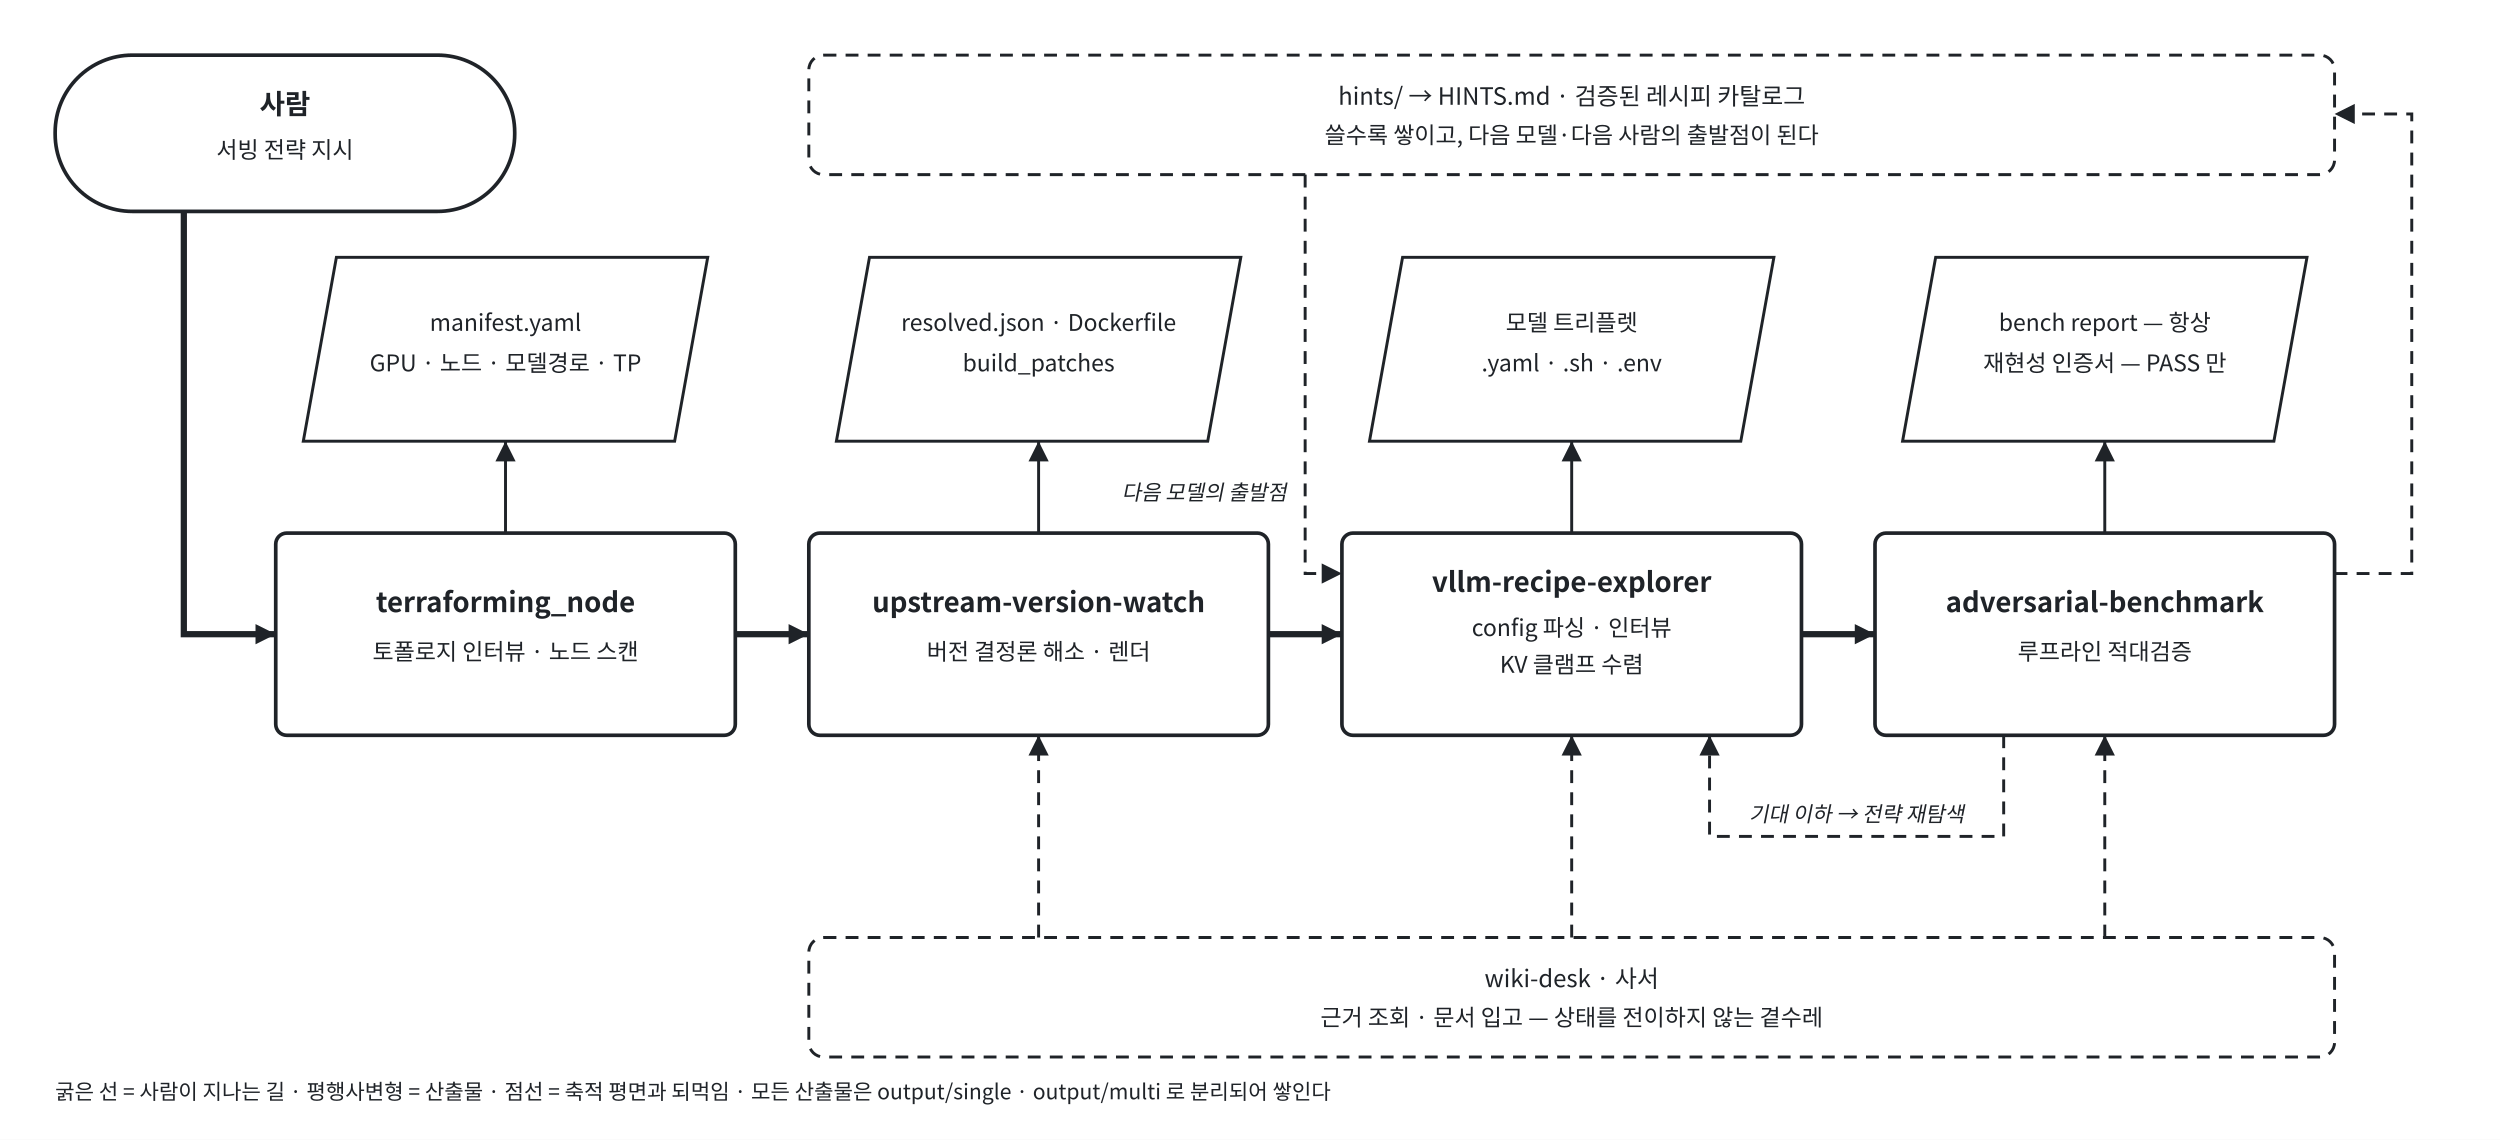
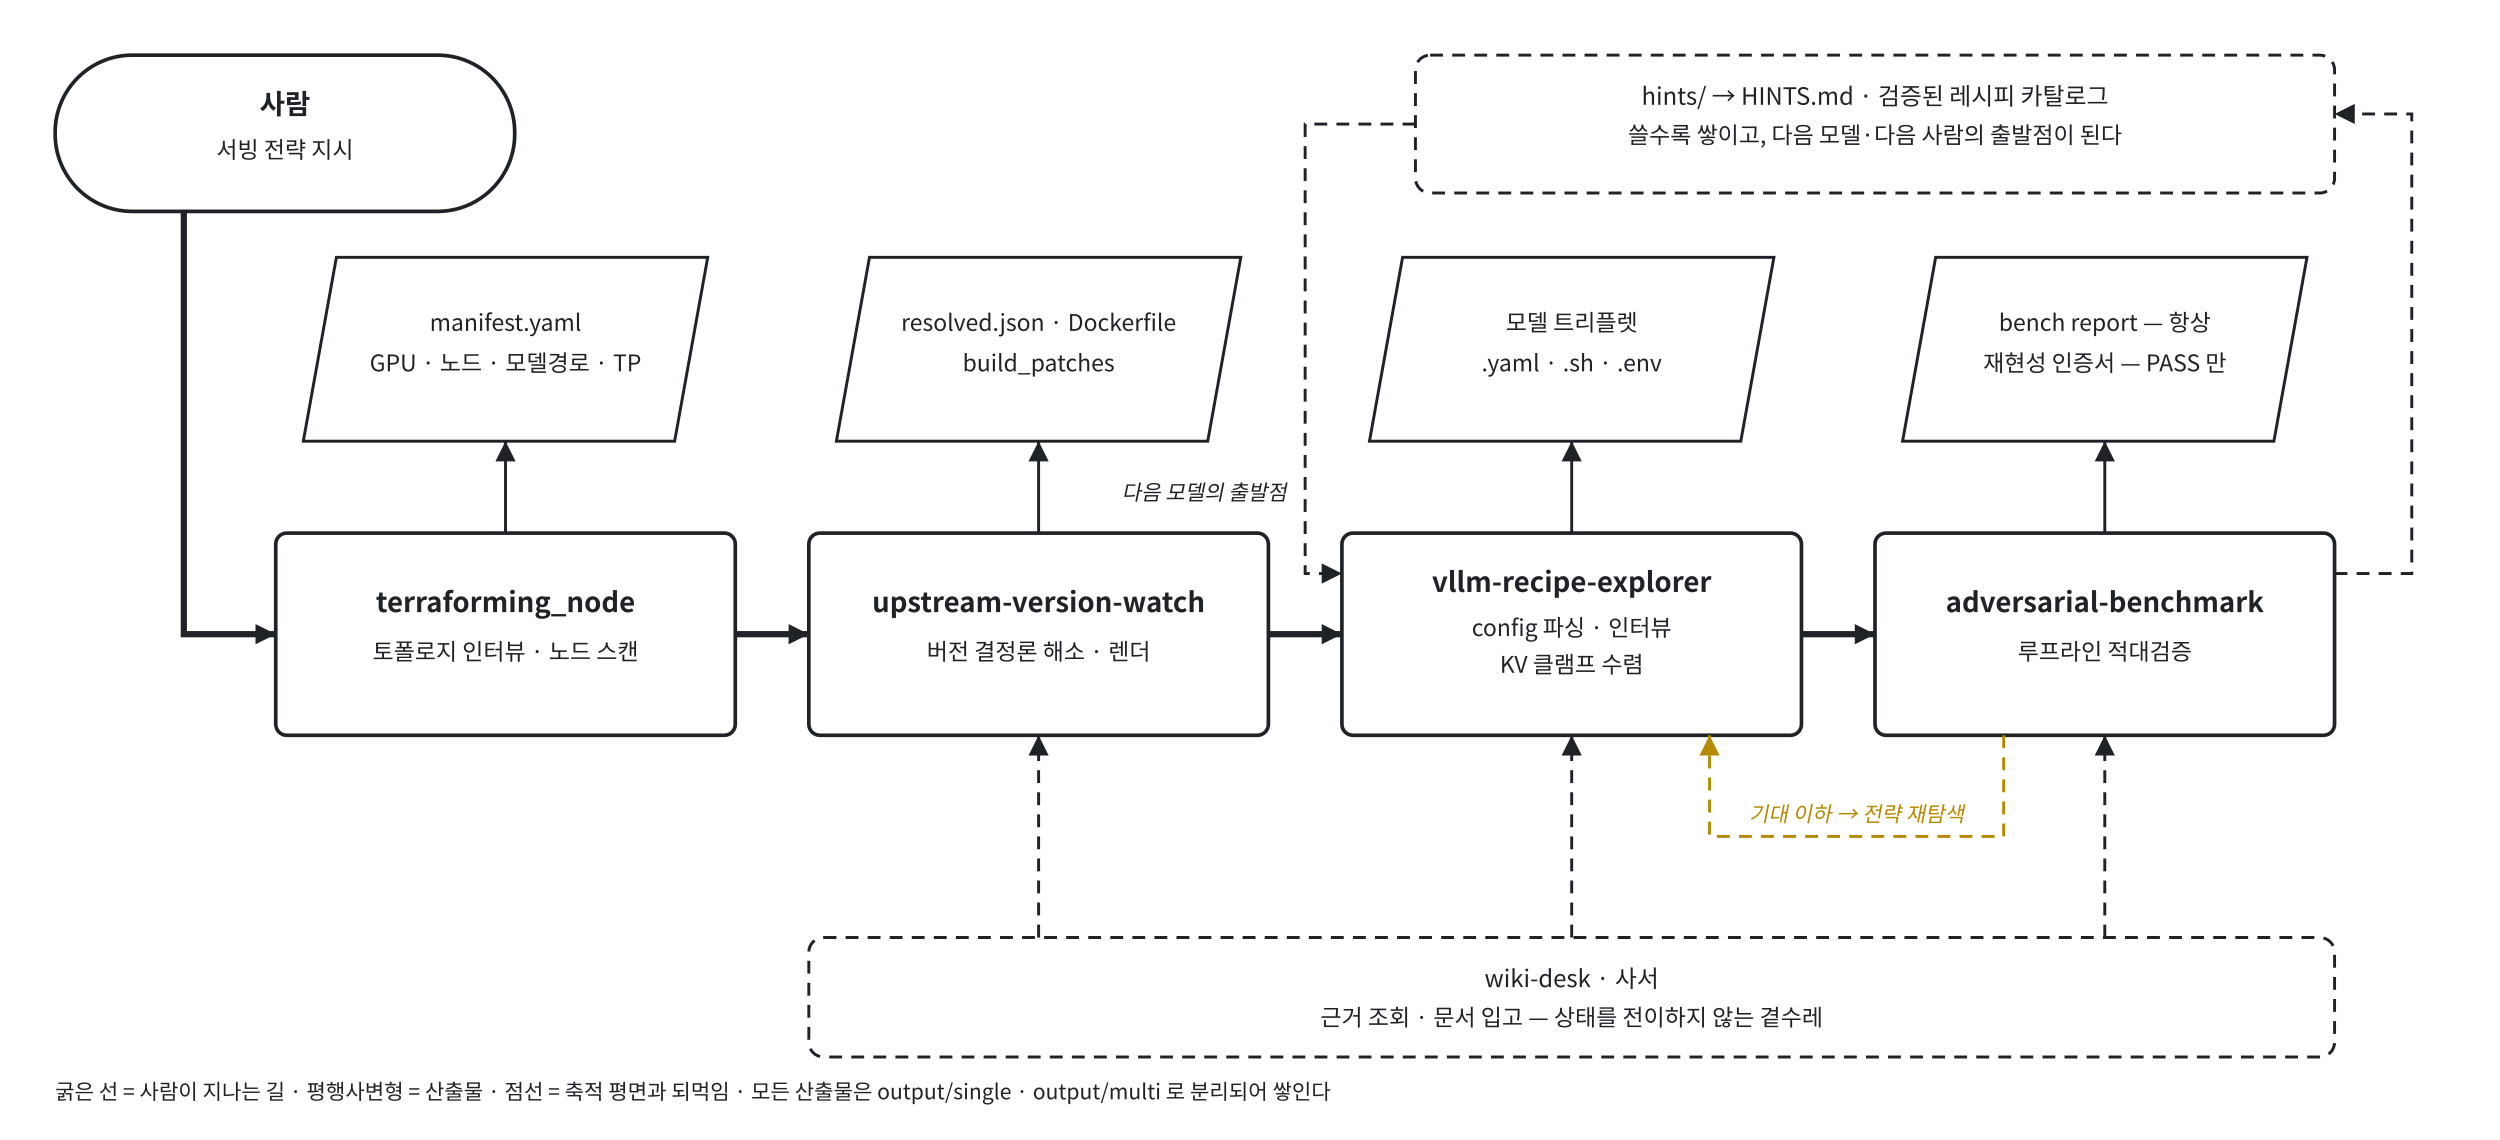
<svg xmlns="http://www.w3.org/2000/svg" viewBox="0 0 1360 620" width="1360" height="620" role="img" aria-labelledby="ttl dsc">
  <style>
+     .feed        { stroke: #b58900; }              /* 되먹임 재탐색 경로 — 라이트: 가독성 황색 */
+     .feed-text   { fill: #b58900; }                 /* 되먹임 재탐색 라벨 */
    @media (prefers-color-scheme: dark) {
-       .bg   { fill: #0d1117; }
-       .ink  { stroke: #e6edf3; }
-       .fill { fill: #e6edf3; }
+       .bg           { fill: #0d1117; }
+       .ink          { stroke: #e6edf3; }
+       .fill         { fill: #e6edf3; }
+       .feed         { stroke: #ffff00; }            /* PNG(다크)와 동일한 순수 노랑 */
+       .feed-text    { fill: #ffff00; }
+       .feed-marker  { fill: #ffff00; }
    }
  </style>
  <defs>
    <marker id="ah" viewBox="0 0 10 10" refX="10" refY="5" markerUnits="userSpaceOnUse" markerWidth="11" markerHeight="11" orient="auto">
      <path class="fill" d="M 0 0 L 10 5 L 0 10 z" fill="#1f2328" />
    </marker>
+     <marker id="ah-feed" viewBox="0 0 10 10" refX="10" refY="5" markerUnits="userSpaceOnUse" markerWidth="11" markerHeight="11" orient="auto">
+       <path class="feed-marker" d="M 0 0 L 10 5 L 0 10 z" fill="#b58900" />
+     </marker>
  </defs>
  <rect class="bg" x="0" y="0" width="1360" height="620" fill="#ffffff" />
  <g font-family="-apple-system, BlinkMacSystemFont, &quot;Segoe UI&quot;, &quot;Apple SD Gothic Neo&quot;, &quot;Malgun Gothic&quot;, &quot;Noto Sans KR&quot;, &quot;Noto Sans CJK KR&quot;, &quot;Noto Serif CJK KR&quot;, NanumGothic, sans-serif">
-     <rect class="ink" x="440" y="30" width="830" height="65" rx="8" fill="none" stroke="#1f2328" stroke-width="1.6" stroke-dasharray="7 5" />
-     <text class="fill" x="855" y="57" text-anchor="middle" font-size="13" fill="#1f2328">hints/ → HINTS.md · 검증된 레시피 카탈로그</text>
-     <text class="fill" x="855" y="78" text-anchor="middle" font-size="12.5" fill="#1f2328">쓸수록 쌓이고, 다음 모델·다음 사람의 출발점이 된다</text>
+     <rect class="ink" x="770" y="30" width="500" height="75" rx="8" fill="none" stroke="#1f2328" stroke-width="1.6" stroke-dasharray="7 5" />
+     <text class="fill" x="1020" y="57" text-anchor="middle" font-size="13" fill="#1f2328">hints/ → HINTS.md · 검증된 레시피 카탈로그</text>
+     <text class="fill" x="1020" y="78" text-anchor="middle" font-size="12.5" fill="#1f2328">쓸수록 쌓이고, 다음 모델·다음 사람의 출발점이 된다</text>
    <rect class="ink" x="30" y="30" width="250" height="85" rx="42" fill="none" stroke="#1f2328" stroke-width="2" />
    <text class="fill" x="155" y="62" text-anchor="middle" font-size="15" font-weight="600" fill="#1f2328">사람</text>
    <text class="fill" x="155" y="86" text-anchor="middle" font-size="12.5" fill="#1f2328">서빙 전략 지시</text>
    <polygon class="ink" points="183,140 385,140 367,240 165,240" fill="none" stroke="#1f2328" stroke-width="1.6" />
    <text class="fill" x="275" y="180" text-anchor="middle" font-size="12.5" fill="#1f2328">manifest.yaml</text>
    <text class="fill" x="275" y="202" text-anchor="middle" font-size="12.5" fill="#1f2328">GPU · 노드 · 모델경로 · TP</text>
    <polygon class="ink" points="473,140 675,140 657,240 455,240" fill="none" stroke="#1f2328" stroke-width="1.6" />
    <text class="fill" x="565" y="180" text-anchor="middle" font-size="12.5" fill="#1f2328">resolved.json · Dockerfile</text>
    <text class="fill" x="565" y="202" text-anchor="middle" font-size="12.5" fill="#1f2328">build_patches</text>
    <polygon class="ink" points="763,140 965,140 947,240 745,240" fill="none" stroke="#1f2328" stroke-width="1.6" />
    <text class="fill" x="855" y="180" text-anchor="middle" font-size="12.5" fill="#1f2328">모델 트리플렛</text>
    <text class="fill" x="855" y="202" text-anchor="middle" font-size="12.5" fill="#1f2328">.yaml · .sh · .env</text>
    <polygon class="ink" points="1053,140 1255,140 1237,240 1035,240" fill="none" stroke="#1f2328" stroke-width="1.6" />
    <text class="fill" x="1145" y="180" text-anchor="middle" font-size="12.5" fill="#1f2328">bench report — 항상</text>
    <text class="fill" x="1145" y="202" text-anchor="middle" font-size="12.5" fill="#1f2328">재현성 인증서 — PASS 만</text>
    <rect class="ink" x="150" y="290" width="250" height="110" rx="6" fill="none" stroke="#1f2328" stroke-width="2" />
    <text class="fill" x="275" y="333" text-anchor="middle" font-size="15" font-weight="600" fill="#1f2328">terraforming_node</text>
    <text class="fill" x="275" y="359" text-anchor="middle" font-size="12.5" fill="#1f2328">토폴로지 인터뷰 · 노드 스캔</text>
    <rect class="ink" x="440" y="290" width="250" height="110" rx="6" fill="none" stroke="#1f2328" stroke-width="2" />
    <text class="fill" x="565" y="333" text-anchor="middle" font-size="15" font-weight="600" fill="#1f2328">upstream-version-watch</text>
    <text class="fill" x="565" y="359" text-anchor="middle" font-size="12.5" fill="#1f2328">버전 결정론 해소 · 렌더</text>
    <rect class="ink" x="730" y="290" width="250" height="110" rx="6" fill="none" stroke="#1f2328" stroke-width="2" />
    <text class="fill" x="855" y="322" text-anchor="middle" font-size="15" font-weight="600" fill="#1f2328">vllm-recipe-explorer</text>
    <text class="fill" x="855" y="346" text-anchor="middle" font-size="12.5" fill="#1f2328">config 파싱 · 인터뷰</text>
    <text class="fill" x="855" y="366" text-anchor="middle" font-size="12.5" fill="#1f2328">KV 클램프 수렴</text>
    <rect class="ink" x="1020" y="290" width="250" height="110" rx="6" fill="none" stroke="#1f2328" stroke-width="2" />
    <text class="fill" x="1145" y="333" text-anchor="middle" font-size="15" font-weight="600" fill="#1f2328">adversarial-benchmark</text>
    <text class="fill" x="1145" y="359" text-anchor="middle" font-size="12.5" fill="#1f2328">루프라인 적대검증</text>
    <rect class="ink" x="440" y="510" width="830" height="65" rx="8" fill="none" stroke="#1f2328" stroke-width="1.6" stroke-dasharray="7 5" />
    <text class="fill" x="855" y="537" text-anchor="middle" font-size="13" fill="#1f2328">wiki-desk · 사서</text>
    <text class="fill" x="855" y="558" text-anchor="middle" font-size="12.5" fill="#1f2328">근거 조회 · 문서 입고 — 상태를 전이하지 않는 곁수레</text>
    <g class="ink" fill="none" stroke="#1f2328" stroke-width="3.4">
      <path d="M 100,115 L 100,345 L 150,345" marker-end="url(#ah)" />
      <path d="M 400,345 L 440,345" marker-end="url(#ah)" />
      <path d="M 690,345 L 730,345" marker-end="url(#ah)" />
      <path d="M 980,345 L 1020,345" marker-end="url(#ah)" />
    </g>
    <g class="ink" fill="none" stroke="#1f2328" stroke-width="1.6">
      <path d="M 275,290 L 275,240" marker-end="url(#ah)" />
      <path d="M 565,290 L 565,240" marker-end="url(#ah)" />
      <path d="M 855,290 L 855,240" marker-end="url(#ah)" />
      <path d="M 1145,290 L 1145,240" marker-end="url(#ah)" />
    </g>
    <g class="ink" fill="none" stroke="#1f2328" stroke-width="1.6" stroke-dasharray="7 5">
      <path d="M 1270,312 L 1312,312 L 1312,62 L 1270,62" marker-end="url(#ah)" />
-       <path d="M 710,95 L 710,312 L 730,312" marker-end="url(#ah)" />
-       <path d="M 1090,400 L 1090,455 L 930,455 L 930,400" marker-end="url(#ah)" />
+       <path d="M 770,67.5 L 710,67.5 L 710,312 L 730,312" marker-end="url(#ah)" />
+       <path class="feed" d="M 1090,400 L 1090,455 L 930,455 L 930,400" marker-end="url(#ah-feed)" />
      <path d="M 565,510 L 565,400" marker-end="url(#ah)" />
      <path d="M 855,510 L 855,400" marker-end="url(#ah)" />
      <path d="M 1145,510 L 1145,400" marker-end="url(#ah)" />
    </g>
    <text class="fill" x="700" y="272" text-anchor="end" font-size="11.5" font-style="italic" fill="#1f2328">다음 모델의 출발점</text>
-     <text class="fill" x="1010" y="447" text-anchor="middle" font-size="11.5" font-style="italic" fill="#1f2328">기대 이하 → 전략 재탐색</text>
+     <text class="feed-text" x="1010" y="447" text-anchor="middle" font-size="11.5" font-style="italic">기대 이하 → 전략 재탐색</text>
    <text class="fill" x="30" y="598" font-size="11.5" fill="#1f2328">굵은 선 = 사람이 지나는 길 · 평행사변형 = 산출물 · 점선 = 축적 평면과 되먹임 · 모든 산출물은 output/single · output/multi 로 분리되어 쌓인다</text>
  </g>
</svg>
